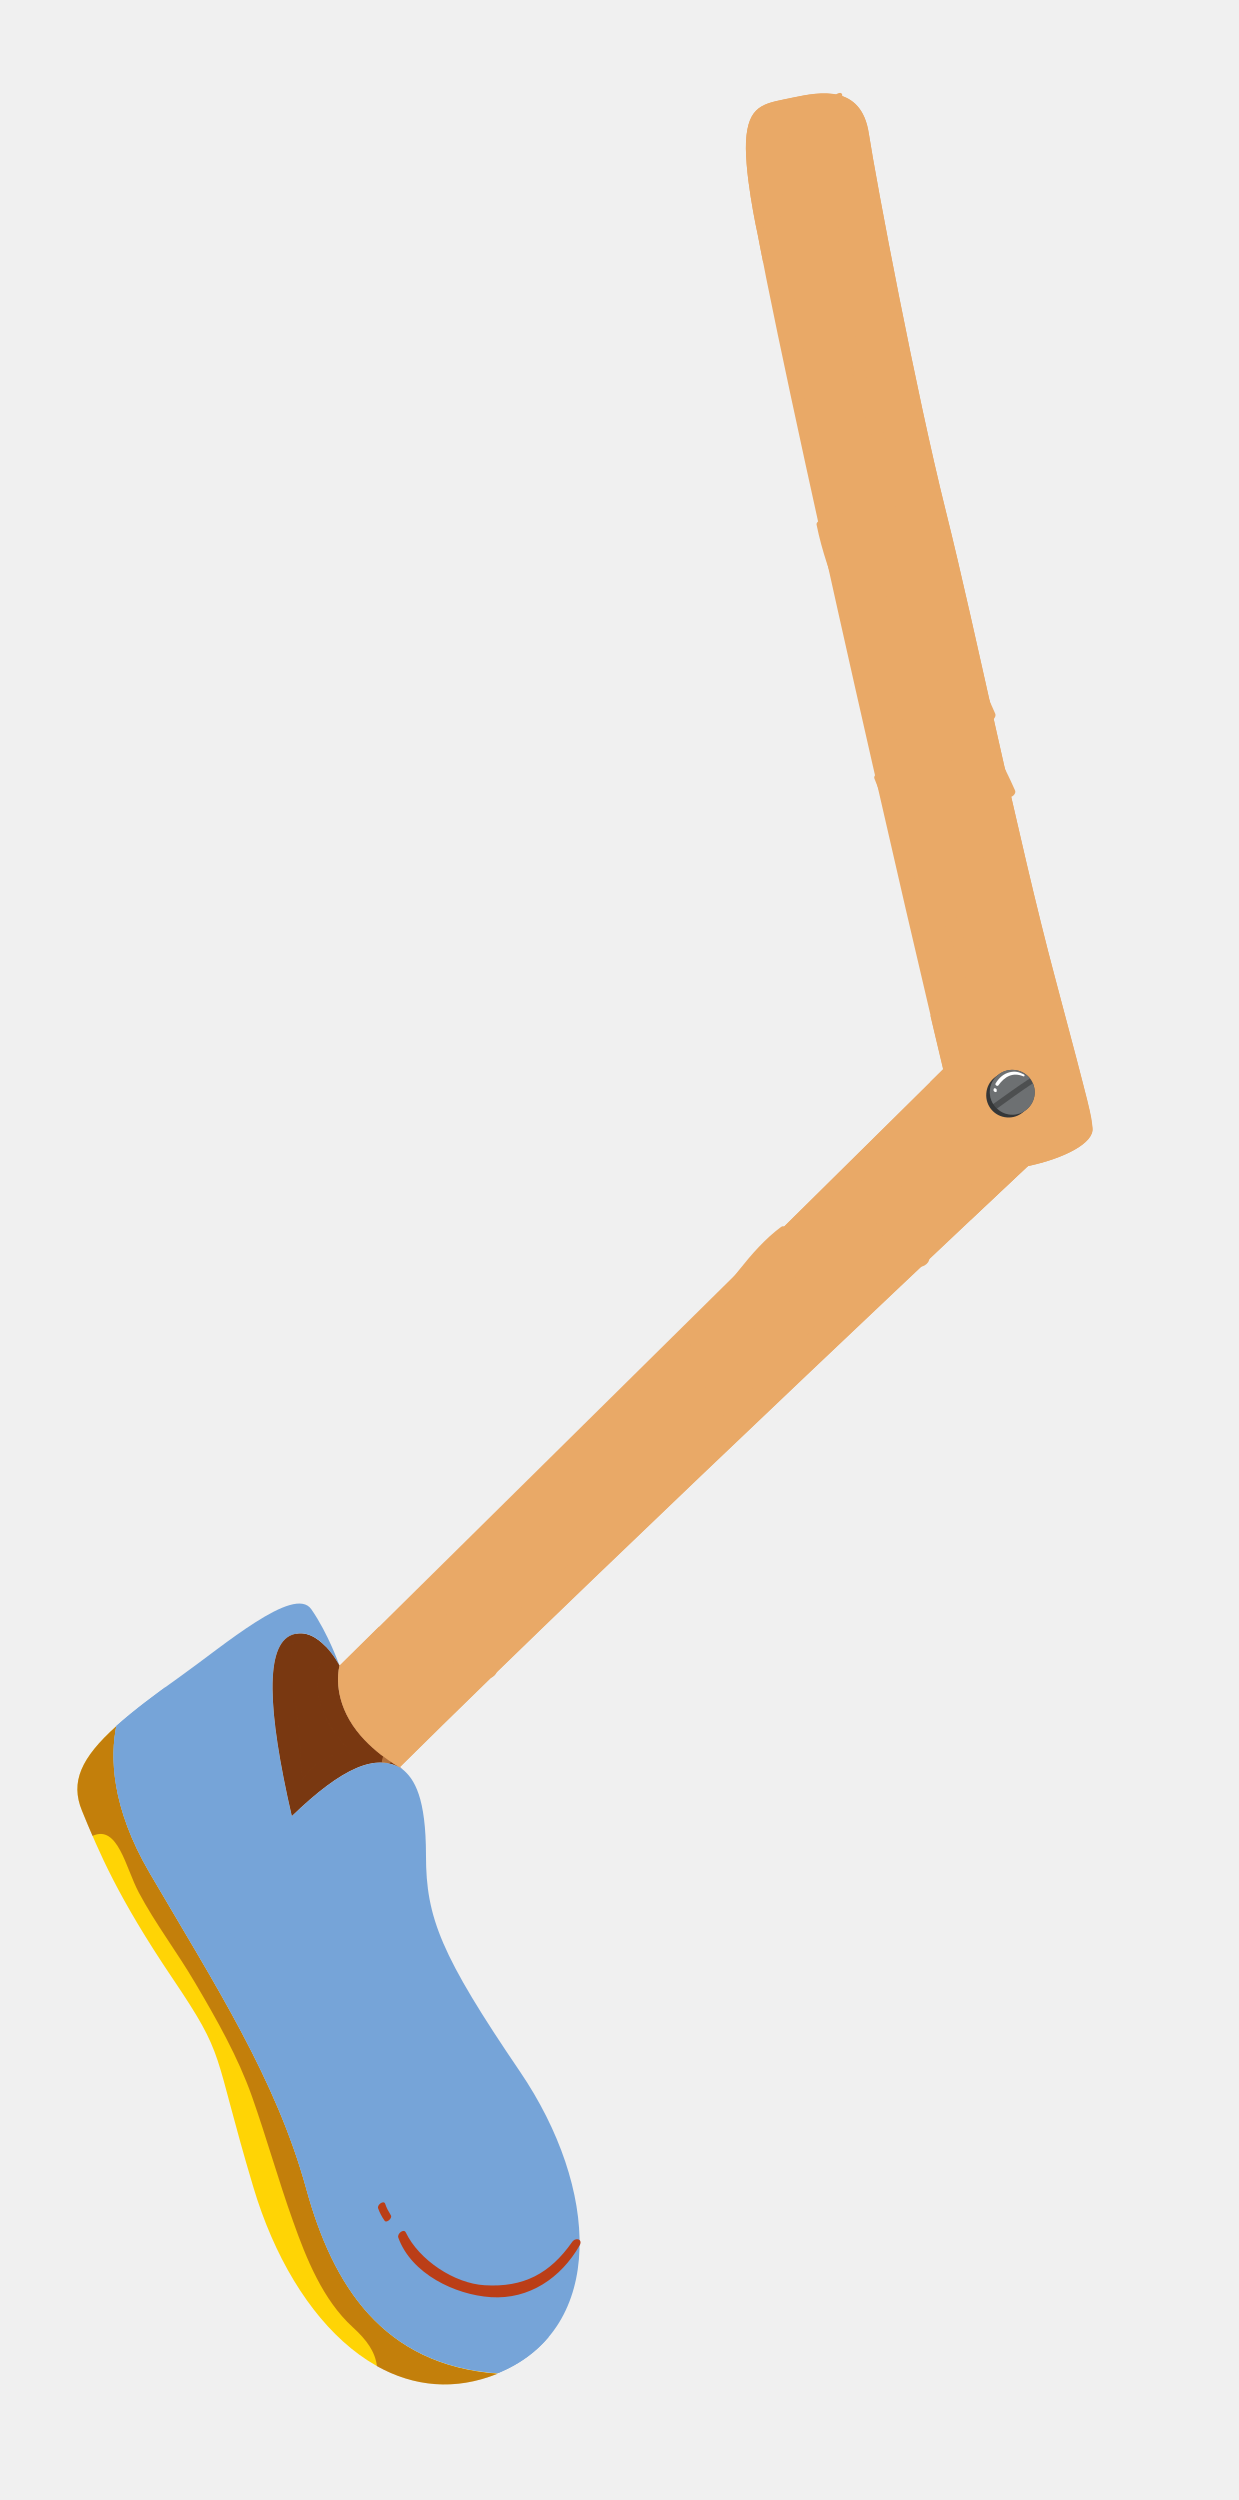
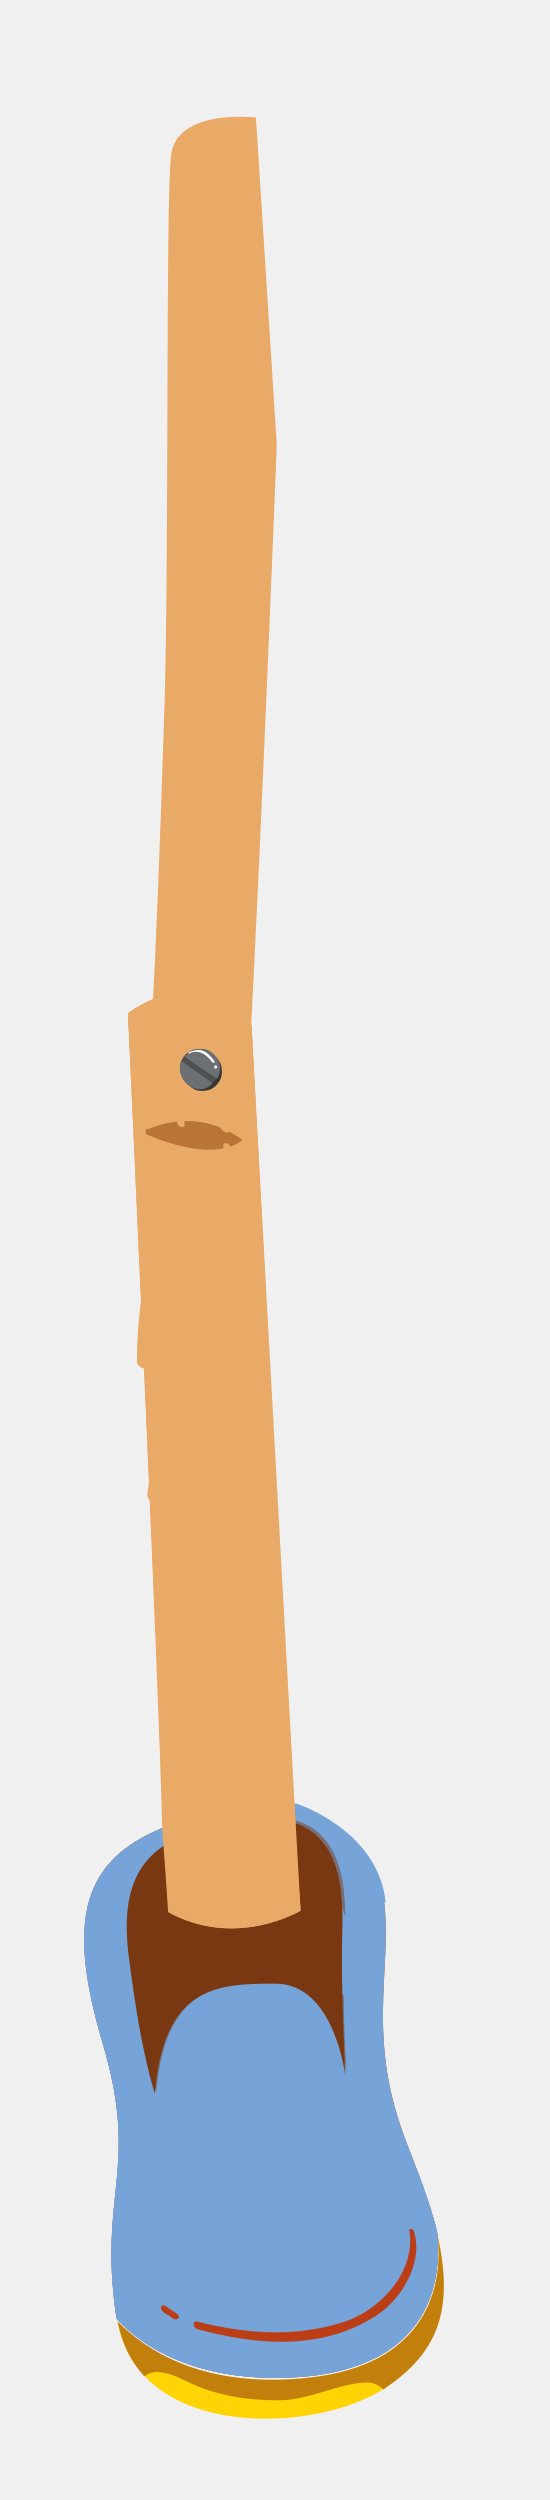
- <svg xmlns="http://www.w3.org/2000/svg" version="1.1" id="Capa_1" x="0px" y="0px" viewBox="0 0 73.78 148.89" style="enable-background:new 0 0 73.78 148.89;" xml:space="preserve">
+ <svg xmlns="http://www.w3.org/2000/svg" version="1.1" id="Capa_1" x="0px" y="0px" viewBox="0 0 36.9 168" style="enable-background:new 0 0 36.9 168;" xml:space="preserve">
  <style type="text/css">
- 	.st0{fill:#793811;}
- 	.st1{fill:#E9A967;}
+ 	.st0{fill:#BB3E17;}
+ 	.st1{fill:#76A4D8;}
	.st2{fill:#FFD405;}
	.st3{opacity:0.5;fill:#882912;enable-background:new    ;}
- 	.st4{fill:#76A4D8;}
- 	.st5{fill:#353738;}
- 	.st6{fill:#4D4F50;}
- 	.st7{fill:#6D7072;}
- 	.st8{fill:#FFFFFF;}
- 	.st9{fill:#BB3E17;}
- 	.st10{opacity:0.5;}
+ 	.st4{fill:#793811;}
+ 	.st5{opacity:0.5;}
+ 	.st6{fill:#E9A967;}
+ 	.st7{fill:#BA7435;}
+ 	.st8{fill:#353738;}
+ 	.st9{fill:#4D4F50;}
+ 	.st10{fill:#6D7072;}
+ 	.st11{fill:#FFFFFF;}
</style>
  <g>
    <g>
-       <path class="st0" d="M20.81,102.43c-1.02-1.76-0.59-3.23-0.59-3.23s-1.25-2.44-2.84-1.83c-1.59,0.61-1.47,4.41,0,10.79    c3.01-2.91,5.05-3.79,6.58-2.8c-0.05-0.04-0.1-0.08-0.15-0.12C23.8,105.25,21.82,104.19,20.81,102.43z" />
-       <path class="st1" d="M56.95,62.92L20.22,99.21c0,0-0.42,1.47,0.59,3.23s2.99,2.82,2.99,2.82C36.79,92.38,62.44,68.3,62.44,68.3    L56.95,62.92z" />
+       <path class="st0" d="M6.9,137.3c2.5,8.5-0.3,10,0.9,18.3c0,0.1,0,0.2,0.1,0.3c1.9,2,5.8,4.4,12.7,3.8c8.9-0.9,9-7.2,8.8-9.6    c-0.4-1.7-1.1-3.6-2-5.9c-2.9-7.3-1-11.8-1.6-16.5c-0.6-4.8-6-6.5-6-6.5l0.4,7.1c0,0-4.4,2.6-8.8,0.1c-0.4-4.5-0.4-5.4-0.4-5.6    C5.6,125,4.4,128.9,6.9,137.3z" />
+     </g>
+     <path class="st1" d="M6.9,137.3c2.5,8.5-0.3,10,0.9,18.3c0,0.1,0,0.2,0.1,0.3c1.9,2,5.8,4.4,12.7,3.8c8.9-0.9,9-7.2,8.8-9.6   c-0.4-1.7-1.1-3.6-2-5.9c-2.9-7.3-1-11.8-1.6-16.5c-0.6-4.8-6-6.5-6-6.5l0.4,7.1c0,0-4.4,2.6-8.8,0.1c-0.4-4.5-0.4-5.4-0.4-5.6   C5.6,125,4.4,128.9,6.9,137.3z" />
+     <g>
+       <path class="st1" d="M6.9,137.3c2.5,8.5-0.3,10,0.9,18.3c0,0.1,0,0.2,0.1,0.3c1.9,2,5.8,4.4,12.7,3.8c8.9-0.9,9-7.2,8.8-9.6    c-0.3-1.3-0.8-2.8-1.4-4.4c1.9,5.9,0,10.3-8.4,11.2c-8.6,0.9-10.4-2.9-10.3-8.1c0.1-5.1,0.1-8.6,2-4.5c0.9-4.5,2.1-9.1,6.1-9.3    s7,7.5,7,7.5c-1.4-10.8-1-15.3,0.6-15.1c0.3,0,0.6,0.2,0.9,0.5c0-0.1,0-0.1,0-0.2c-0.6-4.8-6-6.5-6-6.5l0.4,7.1    c0,0-4.4,2.6-8.8,0.1c-0.4-4.5-0.4-5.4-0.4-5.6C5.6,125,4.4,128.9,6.9,137.3z" />
+     </g>
+     <path class="st2" d="M7.9,156c1.4,8,13.4,7.6,18.1,4.4c3.5-2.4,4.5-5.3,3.4-10.2c0.3,2.4,0.1,8.7-8.8,9.6   C13.7,160.5,9.8,158,7.9,156z" />
+     <path class="st3" d="M26,160.4c3.5-2.4,4.5-5.3,3.4-10.2c0.3,2.4,0.1,8.7-8.8,9.6c-6.9,0.7-10.7-1.8-12.7-3.8   c0.3,1.5,0.9,2.7,1.8,3.7c0.8-0.7,2.2,0,3,0.4c1.9,0.9,3.9,1.2,6,1.2c2.1,0,3.9-1.1,5.9-1.2c0.5,0,0.9,0.2,1.2,0.5   C25.8,160.5,25.9,160.5,26,160.4z" />
+     <path class="st4" d="M8.7,131.8c-0.9-6.4,1.6-8.7,7.9-9.5s6.5,4.3,6.4,7.7c-0.1,3.4,0.2,9.5,0.2,9.5s-0.7-6.2-4.7-6.2   s-7.5,0.2-8.1,7.4C10.4,140.6,9.5,138.2,8.7,131.8z" />
+     <g class="st5">
+       <path class="st4" d="M8.7,131.8c0.9,6.4,1.8,8.8,1.8,8.8c0.6-7.1,4.2-7.4,8.1-7.4c3.9,0,4.7,6.2,4.7,6.2s-0.2-2.6-0.2-5.3    c-0.9-0.2-2.4-1.6-5.6-1.7c-4.9-0.2-6.5,2.7-6.5,2.7s-0.6-0.9,0.4-5.3c2.2,1.7,9.3,0.3,9.3,0.3s0.7-3,1.5-2.9c0.3,0,0.7,0.7,1,1.6    c0-3.3-0.8-7.4-6.4-6.6C10.2,123.2,7.8,125.4,8.7,131.8z" />
+     </g>
+     <path class="st6" d="M20.2,128.4l-0.4-7.1l-2.9-52.4c-3.3-4.7-8.3-0.8-8.3-0.8s2.1,45.4,2.3,54.8c0,0,0,0,0,0   c0,0.2,0.1,1.1,0.4,5.6C15.8,131,20.2,128.4,20.2,128.4z" />
+     <g>
+       <path class="st6" d="M11,122.9C11,122.9,10.9,122.9,11,122.9c0,0.2,0.1,1.1,0.4,5.6c4.5,2.5,8.8-0.1,8.8-0.1l-0.5-7.1l-0.5-9    c-0.6,9.8-6.4,8.7-7-4.7c-0.7-14.7-1.5-28.8,1.8-28.8c2.4,0,3.5,5.8,3.9,8.8l-1-18.7c-3.3-4.7-8.3-0.8-8.3-0.8    S10.7,113.4,11,122.9z" />
    </g>
    <g>
-       <path class="st1" d="M57.89,63.77c-2.29,1.52-4.21,3.64-5.96,5.75c-1.38,1.67-2.37,3.78-3.71,5.52c-1.41,1.83-2.9,3.6-4.4,5.36    c-1.71,2-3.19,4.11-5.07,5.97c-1.51,1.49-3.11,2.89-4.38,4.59c-0.42,0.55-0.81,1.13-1.2,1.7c-0.81,0.91-1.94,1.6-2.86,2.36    c-1.29,1.07-2.51,2.2-3.66,3.43c-1.52,1.62-3.04,4.04-3.81,6.12c-0.02,0.04-0.04,0.08-0.05,0.12s-0.02,0.08-0.03,0.11    c-0.13,0.45,0.56,0.28,0.67-0.02c0.01-0.02,0.02-0.04,0.03-0.07c0.05-0.07,0.08-0.14,0.09-0.21c1.06-2.78,3.12-5.42,5.22-7.46    c0.92-0.89,2.17-1.69,3.25-2.6c-0.31,0.48-0.62,0.96-0.94,1.44c-0.8,1.2-2.16,2.38-2.16,3.89c0,0.41,0.61,0.08,0.65-0.18    c0.27-1.64,2.1-3.46,3-4.82c1.12-1.68,2.1-3.39,3.49-4.88c2.88-3.07,5.66-5.98,8.34-9.23c2.5-3.05,5.3-6.03,7.26-9.47    c1.64-2.88,4.04-4.94,6.4-7.19C58.18,63.87,58.07,63.65,57.89,63.77z" />
-       <path class="st1" d="M58.98,64.94c-4.64,4.01-8.19,9.3-10.18,15.14c-0.18,0.53,0.53,0.47,0.67,0.07    c1.98-5.82,5.55-10.59,9.73-14.98C59.39,64.96,59.19,64.76,58.98,64.94z" />
-       <path class="st1" d="M60.69,66.05c-3.03,2.12-5.54,5.34-5.99,9.13c-0.06,0.47,0.53,0.19,0.62-0.1c0.58-1.99,1.13-3.76,2.37-5.45    c0.94-1.29,2.01-2.26,3.17-3.32C61.02,66.16,60.9,65.91,60.69,66.05z" />
-       <path class="st1" d="M46.52,73.07c-1.86,1.37-3.26,3.7-4.76,5.43c-1.88,2.16-3.74,4.34-5.44,6.65c-1.97,2.69-3.73,5.71-6.23,7.96    c-1.54,1.39-3.45,2.51-5.33,3.34c-0.88,0.39-1.7,0.52-2.54,1c-0.3,0.18-0.31,0.77,0.13,0.58c2.18-0.92,4.2-1.65,6.19-2.99    c2.41-1.64,4.1-3.77,5.85-6.08c2.08-2.74,3.95-5.58,6.18-8.21c1.07-1.27,2.16-2.53,3.23-3.8c0.97-1.15,1.75-2.63,2.88-3.63    C46.86,73.18,46.72,72.93,46.52,73.07z" />
+       <path class="st6" d="M17.5,80.4l-0.6-11.5c-3.3-4.7-8.3-0.8-8.3-0.8S9,75.3,9.4,84.6c0.2-1.4,0.5-2.7,1-4c0.9-2.4,3.7-3.6,5.8-1.9    C16.8,79.1,17.2,79.7,17.5,80.4z" />
    </g>
    <g>
-       <path class="st1" d="M56.95,62.92L44.01,75.71l0.06,0.05c0,0,9.65-8.83,11.77-6.87c2.13,1.96-11.77,14.39-21.74,24.03    c-8.86,8.57-14.1,11.32-11.5,3.93l-2.38,2.35c0,0-0.42,1.47,0.59,3.23s2.99,2.82,2.99,2.82c12.99-12.88,38.64-36.96,38.64-36.96    L56.95,62.92z" />
+       <path class="st6" d="M16.3,76.6c0.7-8.4,2.2-46.7,2.2-46.7l-1.4-22c0,0-5.2-0.6-5.6,2.5s-0.1,29-0.5,38.6    C10.5,65.3,9.9,74.2,9.8,76C12.9,74.6,15.2,75.8,16.3,76.6z" />
+       <path class="st7" d="M9.8,75.9c0,0.2,0,0.3,0,0.3s4.4,2.1,6.5,0.4c0,0,0,0,0,0C15.2,75.8,12.9,74.6,9.8,75.9z" />
    </g>
    <g>
-       <path class="st1" d="M57.41,69.57c0.62,1.16,0.77,2,0.39,3.09c2.85-2.69,4.63-4.36,4.63-4.36l-5.49-5.38l-1.53,1.51    C55.95,66.2,56.55,67.93,57.41,69.57z" />
-     </g>
-     <path class="st1" d="M45.13,13.98c0,0-0.9-4.03-0.67-5.94c0.22-1.9,1.23-1.9,2.8-2.24c1.57-0.33,4.03-0.78,4.48,2.13   c0.45,2.91,2.8,15.34,4.59,22.51s4.31,19.58,6.5,27.77c2.24,8.4,2.13,8.06,2.24,8.96c0.11,0.9-1.68,1.79-3.69,2.24   c-2.01,0.45-3.36,0.78-3.92-0.67C56.89,67.29,47.48,26.52,45.13,13.98z" />
-     <path class="st2" d="M18.24,130.36c-1.8-6.54-5.4-12.1-9.32-18.8c-2.33-3.98-2.35-6.98-1.99-8.76c-2.11,1.9-2.75,3.33-2.05,5.03   c1.01,2.46,2.13,5.15,5.38,9.97s2.35,4.15,4.82,12.43c2.45,8.24,8.22,13.71,14.56,11.13C22.8,140.86,19.82,136.12,18.24,130.36z" />
-     <path class="st3" d="M18.24,130.36c-1.8-6.54-5.4-12.1-9.32-18.8c-2.33-3.98-2.35-6.98-1.99-8.76c-2.11,1.9-2.75,3.33-2.05,5.03   c0.2,0.49,0.4,0.99,0.63,1.51c1.51-0.7,1.97,1.89,2.75,3.36c0.99,1.87,2.29,3.56,3.36,5.39c1.27,2.15,2.55,4.41,3.38,6.75   c0.87,2.46,1.57,4.98,2.45,7.44c0.79,2.23,1.78,4.7,3.56,6.32c0.84,0.77,1.33,1.45,1.44,2.32c2.19,1.22,4.64,1.48,7.19,0.45   C22.8,140.86,19.82,136.12,18.24,130.36z" />
-     <path class="st4" d="M25.37,110.51c0-3.45-0.68-4.56-1.41-5.15c-1.52-0.99-3.57-0.11-6.58,2.8c-1.47-6.38-1.59-10.18,0-10.79   c1.59-0.61,2.84,1.83,2.84,1.83s-0.67-1.91-1.68-3.36c-1.01-1.46-5.21,2.16-7.84,4.03c-1.57,1.11-2.82,2.06-3.77,2.92   c-0.36,1.78-0.34,4.78,1.99,8.76c3.92,6.7,7.52,12.26,9.32,18.8c1.58,5.76,4.56,10.5,11.39,10.99c0.04-0.01,0.07-0.03,0.11-0.04   c6.38-2.69,5.94-10.98,1.23-17.92C26.26,116.45,25.37,114.21,25.37,110.51z" />
-     <g>
-       <path class="st1" d="M59.27,42.5c-2.59-5.81-4.99-11.41-6.91-17.48c-0.98-3.09-1.86-6.15-2.28-9.37    c-0.43-3.33,0.05-6.64,0.08-9.97c0-0.3-0.48-0.08-0.49,0.14c-0.23,3.07-0.58,6.13-0.33,9.21c0.24,2.99,1.01,5.86,1.88,8.71    c2.01,6.62,4.31,12.97,7.5,19.12C58.87,43.17,59.39,42.78,59.27,42.5z" />
-       <path class="st1" d="M63.81,67.15c-0.89-2.13-1.35-4.67-2.02-6.9c-0.79-2.63-1.45-5.3-2.21-7.94c-1.39-4.81-3.28-9.53-5.17-14.17    c1.88,3.07,3.68,6.19,5.57,9.24c0.16,0.25,0.58-0.07,0.47-0.31c-2.84-6.41-7.69-11.76-10.27-18.32    c-1.48-3.77-2.45-7.61-2.92-11.62c-0.43-3.75,0.07-7.41,0.5-11.13c0.03-0.26-0.31-0.12-0.35,0.06c-0.74,3.4-1.11,6.88-0.85,10.35    c0.29,3.92,1.28,7.38,2.46,11.1c1.09,3.43,2.88,6.57,4.77,9.62c0.05,0.09,0.11,0.18,0.16,0.27c-0.1,0.05-0.19,0.16-0.15,0.26    c1.86,4.94,3.79,9.92,5.3,14.98c0.79,2.64,1.41,5.32,2.18,7.97c0.66,2.27,1.08,4.74,1.97,6.93    C63.38,67.83,63.93,67.43,63.81,67.15z" />
-       <path class="st1" d="M62.37,68.72c-1.45-2.26-1.88-5.53-2.65-8.08c-1.04-3.47-2.35-6.84-3.53-10.27c-1.1-3.21-2-6.55-3.28-9.69    c-1.31-3.2-3.03-6.27-3.92-9.63c-0.05-0.19-0.39,0.03-0.36,0.19c0.63,3.15,2.16,6.08,3.38,9.03c1.3,3.16,2.14,6.47,3.29,9.69    c1.21,3.39,2.49,6.77,3.54,10.22c0.86,2.82,1.3,6.46,2.9,8.96C61.95,69.46,62.55,69,62.37,68.72z" />
-       <path class="st1" d="M60.37,68.78c-0.75-0.77-0.95-4.1-1.14-5.04c-0.41-2-1.08-3.86-1.8-5.77c-1.52-4.01-3.25-7.93-5.01-11.84    c-0.09-0.2-0.41,0.05-0.35,0.22c1.66,4.28,3.53,8.46,5.1,12.77c0.79,2.17,1.2,4.33,1.75,6.57c0.19,0.75,0.18,2.97,0.89,3.62    C60.08,69.56,60.62,69.04,60.37,68.78z" />
-       <path class="st1" d="M55.69,28.51c-0.74-2.61-1.78-5.12-2.49-7.73c-0.8-2.95-0.93-5.55-0.76-8.59c0.01-0.18-0.27-0.04-0.29,0.08    c-0.39,2.55-0.46,4.74,0.12,7.26c0.73,3.18,1.88,6.22,2.93,9.3C55.3,29.12,55.76,28.76,55.69,28.51z" />
+       <path class="st6" d="M16.2,22.6c0.4,5,0.3,10,1.3,14.9c0,0.3,0.6,0.5,0.5,0.1c-0.8-4.9-0.8-9.9-1.3-14.9C16.3,17.8,16.1,13,16,8.1    c0-0.2-0.3-0.4-0.4-0.1C15.5,12.9,15.8,17.7,16.2,22.6z" />
+       <path class="st6" d="M12.2,22.6c0.1,2.3,0.5,4.6,1,6.8c-0.1,0-0.2,0-0.2,0c-0.6,1.9-0.1,4.4-0.1,6.4c0,2.4,0.1,4.8,0.3,7.1    c0.5,5.6,2.1,10.8,3,16.3c0,0.2,0.4,0.4,0.4,0.1c0-2.1-0.8-4.2-1.3-6.3c-0.7-2.7-1.2-5.5-1.5-8.3c-0.3-2.9-0.4-5.9-0.5-8.8    c-0.1-1.9-0.5-4.3-0.1-6.2c0.5,1.9,1.1,3.9,1.6,5.8c0,0.2,0.4,0.4,0.5,0.2c0.3,3.5,0.6,7,1.6,10.2c0.1,0.3,0.6,0.5,0.5,0.1    c-1.4-5.7-1.4-11.8-2-17.6c-0.7-6.6-1.1-13.3-1.3-20c0-0.2-0.4-0.4-0.4-0.1c-0.2,6.4,0.3,12.7,1,19c0.3,2.7,0.4,5.4,0.6,8.1    C14.4,31,13,26.8,12.8,22c-0.2-4.2-0.4-8.3-0.6-12.5c0-0.2-0.3-0.4-0.3-0.1C11.8,13.8,12.1,18.2,12.2,22.6z" />
+       <path class="st6" d="M11.3,35.1c0,2.9,0.9,5.9,1.3,8.8c0.4,3.3,0.8,6.6,1.1,9.9c0.3,3.8,0.4,7.6,0.6,11.4c0.2,3.4,1.2,7,0.5,10.4    c-0.1,0.3,0.5,0.7,0.6,0.4c0.7-2.9,0-5.8-0.3-8.7c-0.3-3.7-0.4-7.5-0.6-11.3c-0.2-3.4-0.6-6.8-1-10.2c-0.5-3.5-1.6-7.1-1.8-10.5    C11.5,35.1,11.3,34.9,11.3,35.1z" />
+       <path class="st6" d="M11.3,63.7c0.2,3.9,0.5,7.8,0.6,11.7c0,0.3,0.5,0.5,0.5,0.2c0-4.2-0.3-8.4-0.6-12.6c-0.1-2.1-0.4-4.1-0.3-6.2    c0.1-1.8,0.2-3.7-0.1-5.5c0-0.1-0.3-0.3-0.3-0.1C11.4,55.4,11.1,59.6,11.3,63.7z" />
    </g>
    <g>
-       <path class="st1" d="M62.83,58.22c-2.19-8.19-4.7-20.61-6.5-27.77c-1.79-7.17-4.14-19.6-4.59-22.51    c-0.45-2.91-2.91-2.46-4.48-2.13c-1.57,0.34-2.58,0.34-2.8,2.24c-0.23,1.9,0.67,5.94,0.67,5.94c0.09,0.5,0.2,1.05,0.32,1.63    l0.09,0.05c0,0-0.73-7.6,1.96-8.01c2.7-0.41,5.07,21.66,9.97,39.32C62.03,63,59.23,65.02,55.4,60.44    c1.11,4.72,1.89,7.92,2.04,8.31c0.56,1.46,1.9,1.12,3.92,0.67s3.81-1.34,3.69-2.24C64.95,66.28,65.06,66.62,62.83,58.22z" />
+       <path class="st6" d="M13.4,128.6c0,0.3,0.3,0.5,0.5,0.5H14c0.3,0,0.2-0.2,0.1-0.4c0.5-4,0-8.1,0-12.1c0-4.4-0.4-8.8-0.3-13.2    c0.1-4.9,0-9.7,1.4-14.5c1-3.5,2.7-6.8,2.1-10.5c0-0.2-0.5-0.4-0.5-0.1c0.6,4.5-2.1,9.1-3.1,13.4c-0.9,4-0.6,8.3-0.7,12.4    C12.9,112.1,14.4,120.5,13.4,128.6z" />
+       <path class="st6" d="M9.9,100.5c0,0.3,0.6,0.7,0.7,0.3c0.9-4.7,2.3-9.1,3.6-13.6c1-3.3,1.9-6.7,1.3-10.1C15.4,76.8,15,76.7,15,77    c0.4,4.5-1.1,8.6-2.5,12.8c-1.1,3.4-2.1,7-2.6,10.6c0,0,0,0,0,0C9.9,100.4,9.9,100.4,9.9,100.5z" />
+       <path class="st6" d="M9.2,91.5c0,0.3,0.6,0.7,0.7,0.3c0.1-5.1,1.5-9.5,3-14.3c0.1-0.2-0.3-0.5-0.4-0.3c-0.8,2.3-1.8,4.5-2.4,6.9    C9.5,86.6,9.2,89.1,9.2,91.5z" />
+       <path class="st6" d="M15.8,111.6c0.1,3.4,0,6.8,0.3,10.1c0.2,2.2,0.6,4.4,0.6,6.7c0,0.4,0.7,0.7,0.7,0.3c0-2.1-0.4-4.1-0.6-6.2    c-0.3-3.5-0.3-7.1-0.4-10.6c-0.2-7,0.5-13.9,1.5-20.8c0-0.2-0.4-0.4-0.4-0.2C16.3,97.8,15.6,104.6,15.8,111.6z" />
+     </g>
+     <g>
+       <path class="st6" d="M10.8,58.4c-0.5,10.3-0.8,16.2-0.9,17.5c3.1-1.3,5.4-0.2,6.5,0.7c0.7-8.4,2.2-46.7,2.2-46.7L17.2,7.9    c0,0-5.2-0.6-5.6,2.5c-0.1,1.1-0.2,5.3-0.2,10.6c0.2-1.5,0.7-2.4,1.5-2c2.3,1.1,3.6,21.2,3.3,34.7C15.8,67.1,11.9,73.3,10.8,58.4z    " />
    </g>
    <g>
      <g>
        <g>
-           <path class="st5" d="M59.97,66.55c-0.74-0.05-1.29-0.69-1.23-1.43c0.05-0.74,0.69-1.29,1.43-1.23c0.74,0.05,1.29,0.69,1.23,1.43      C61.34,66.05,60.7,66.61,59.97,66.55z" />
+           <path class="st8" d="M12.3,72.1c-0.1-0.7,0.5-1.4,1.2-1.4c0.7-0.1,1.4,0.5,1.4,1.2c0.1,0.7-0.5,1.4-1.2,1.4      C13,73.4,12.4,72.8,12.3,72.1z" />
        </g>
        <g>
-           <path class="st6" d="M60.19,66.38c-0.74-0.05-1.29-0.69-1.23-1.43c0.05-0.73,0.69-1.29,1.43-1.23c0.74,0.05,1.29,0.69,1.23,1.43      C61.57,65.88,60.92,66.44,60.19,66.38z" />
+           <path class="st9" d="M12.1,71.9c-0.1-0.7,0.5-1.4,1.2-1.4c0.7-0.1,1.4,0.5,1.4,1.2c0.1,0.7-0.5,1.4-1.2,1.4      C12.8,73.2,12.2,72.7,12.1,71.9z" />
        </g>
        <g>
-           <path class="st7" d="M61.33,64.23c-0.22-0.28-0.56-0.48-0.95-0.51c-0.73-0.05-1.37,0.5-1.43,1.23c-0.02,0.29,0.06,0.57,0.2,0.8      C59.87,65.24,60.59,64.71,61.33,64.23z" />
-           <path class="st7" d="M61.62,65.15c0.02-0.22-0.03-0.44-0.11-0.63c-0.73,0.48-1.42,0.99-2.13,1.5c0.22,0.2,0.49,0.34,0.81,0.36      C60.92,66.44,61.57,65.88,61.62,65.15z" />
+           <path class="st10" d="M14.6,72.5c0.1-0.2,0.2-0.5,0.2-0.8c-0.1-0.7-0.7-1.3-1.4-1.2c-0.4,0-0.7,0.2-1,0.5      C13.1,71.5,13.8,72,14.6,72.5z" />
+           <path class="st10" d="M13.5,73.2c0.3,0,0.6-0.2,0.8-0.4c-0.7-0.5-1.4-1-2.1-1.5c-0.1,0.2-0.1,0.4-0.1,0.6      C12.2,72.7,12.8,73.2,13.5,73.2z" />
        </g>
      </g>
-       <path class="st8" d="M59.46,64.64c0.37-0.52,0.85-0.8,1.48-0.54c0.08,0.04,0.11-0.07,0.04-0.11c-0.3-0.15-0.51-0.21-0.85-0.13    c-0.38,0.09-0.65,0.35-0.84,0.67C59.24,64.63,59.41,64.72,59.46,64.64z" />
-       <path class="st8" d="M59.36,64.97c0-0.01,0-0.02,0-0.03c0.03-0.09-0.13-0.18-0.17-0.1c-0.02,0.04-0.02,0.05-0.02,0.09    C59.17,65.03,59.37,65.1,59.36,64.97z" />
+       <path class="st11" d="M14.4,71.3c-0.2-0.3-0.5-0.6-0.8-0.7c-0.3-0.1-0.6,0-0.9,0.1c-0.1,0,0,0.2,0,0.1c0.6-0.3,1.1,0,1.5,0.5    C14.3,71.5,14.5,71.4,14.4,71.3z" />
+       <path class="st11" d="M14.6,71.7C14.6,71.7,14.6,71.7,14.6,71.7c-0.1-0.2-0.2-0.1-0.2,0c0,0,0,0,0,0    C14.4,71.9,14.6,71.8,14.6,71.7z" />
    </g>
    <g>
-       <path class="st4" d="M19.82,127.15c-2.14-10.15-5.01-9.29-9.44-16.59c-2.02-4.15-1.71-7.51-0.51-10.09    c-1.18,0.86-2.16,1.63-2.94,2.32c-0.36,1.78-0.34,4.78,1.99,8.76c3.92,6.7,7.52,12.26,9.32,18.8c1.58,5.76,4.56,10.5,11.39,10.99    c0.04-0.01,0.07-0.03,0.11-0.04c1.24-0.52,2.21-1.25,2.95-2.14C26.44,141.22,21.28,134.19,19.82,127.15z" />
-     </g>
-     <g>
-       <path class="st9" d="M34.07,133.53c-1.32,1.88-2.89,2.71-5.2,2.57c-1.81-0.1-3.92-1.51-4.7-3.14c-0.12-0.26-0.53,0.07-0.45,0.3    c0.77,2.15,3.37,3.41,5.51,3.55c2.29,0.15,4.18-1.15,5.29-3.08C34.73,133.35,34.28,133.22,34.07,133.53z" />
-       <path class="st9" d="M23.28,131.94c-0.14-0.23-0.26-0.44-0.34-0.69c-0.08-0.24-0.5,0.06-0.42,0.27c0.09,0.26,0.22,0.5,0.38,0.73    C23.01,132.43,23.38,132.11,23.28,131.94z" />
-     </g>
-     <g class="st10">
-       <path class="st0" d="M23.8,105.25c0,0-1.98-1.06-2.99-2.82c-1.02-1.76-0.59-3.23-0.59-3.23s-0.31-0.61-0.83-1.15    c-0.94,2.19-0.54,4.26,1.58,6.37c-1.81-0.29-2.97,1.6-2.97,1.6s-0.07-2.25-0.58-6.09c-0.17-1.28-0.03-2.1,0.23-2.64    c-0.09,0.02-0.18,0.04-0.27,0.07c-1.59,0.61-1.47,4.41,0,10.79c3.01-2.91,5.05-3.79,6.58-2.8    C23.9,105.33,23.85,105.29,23.8,105.25z" />
+       <path class="st0" d="M13.2,156.5c4,1.1,8.4,1.5,12.1-0.9c1.7-1.1,3.2-3.6,2.5-5.7c0-0.1-0.3-0.2-0.3,0c0.5,2.8-2.1,5.5-4.6,6.2    c-3.3,1-6.5,0.7-9.7-0.1C12.9,156,13,156.4,13.2,156.5z" />
+       <path class="st0" d="M10.9,155.3c0.2,0.2,0.5,0.3,0.7,0.5c0.3,0.2,0.6-0.1,0.3-0.3c-0.2-0.2-0.5-0.3-0.7-0.5    C10.9,154.8,10.7,155,10.9,155.3z" />
    </g>
  </g>
</svg>
